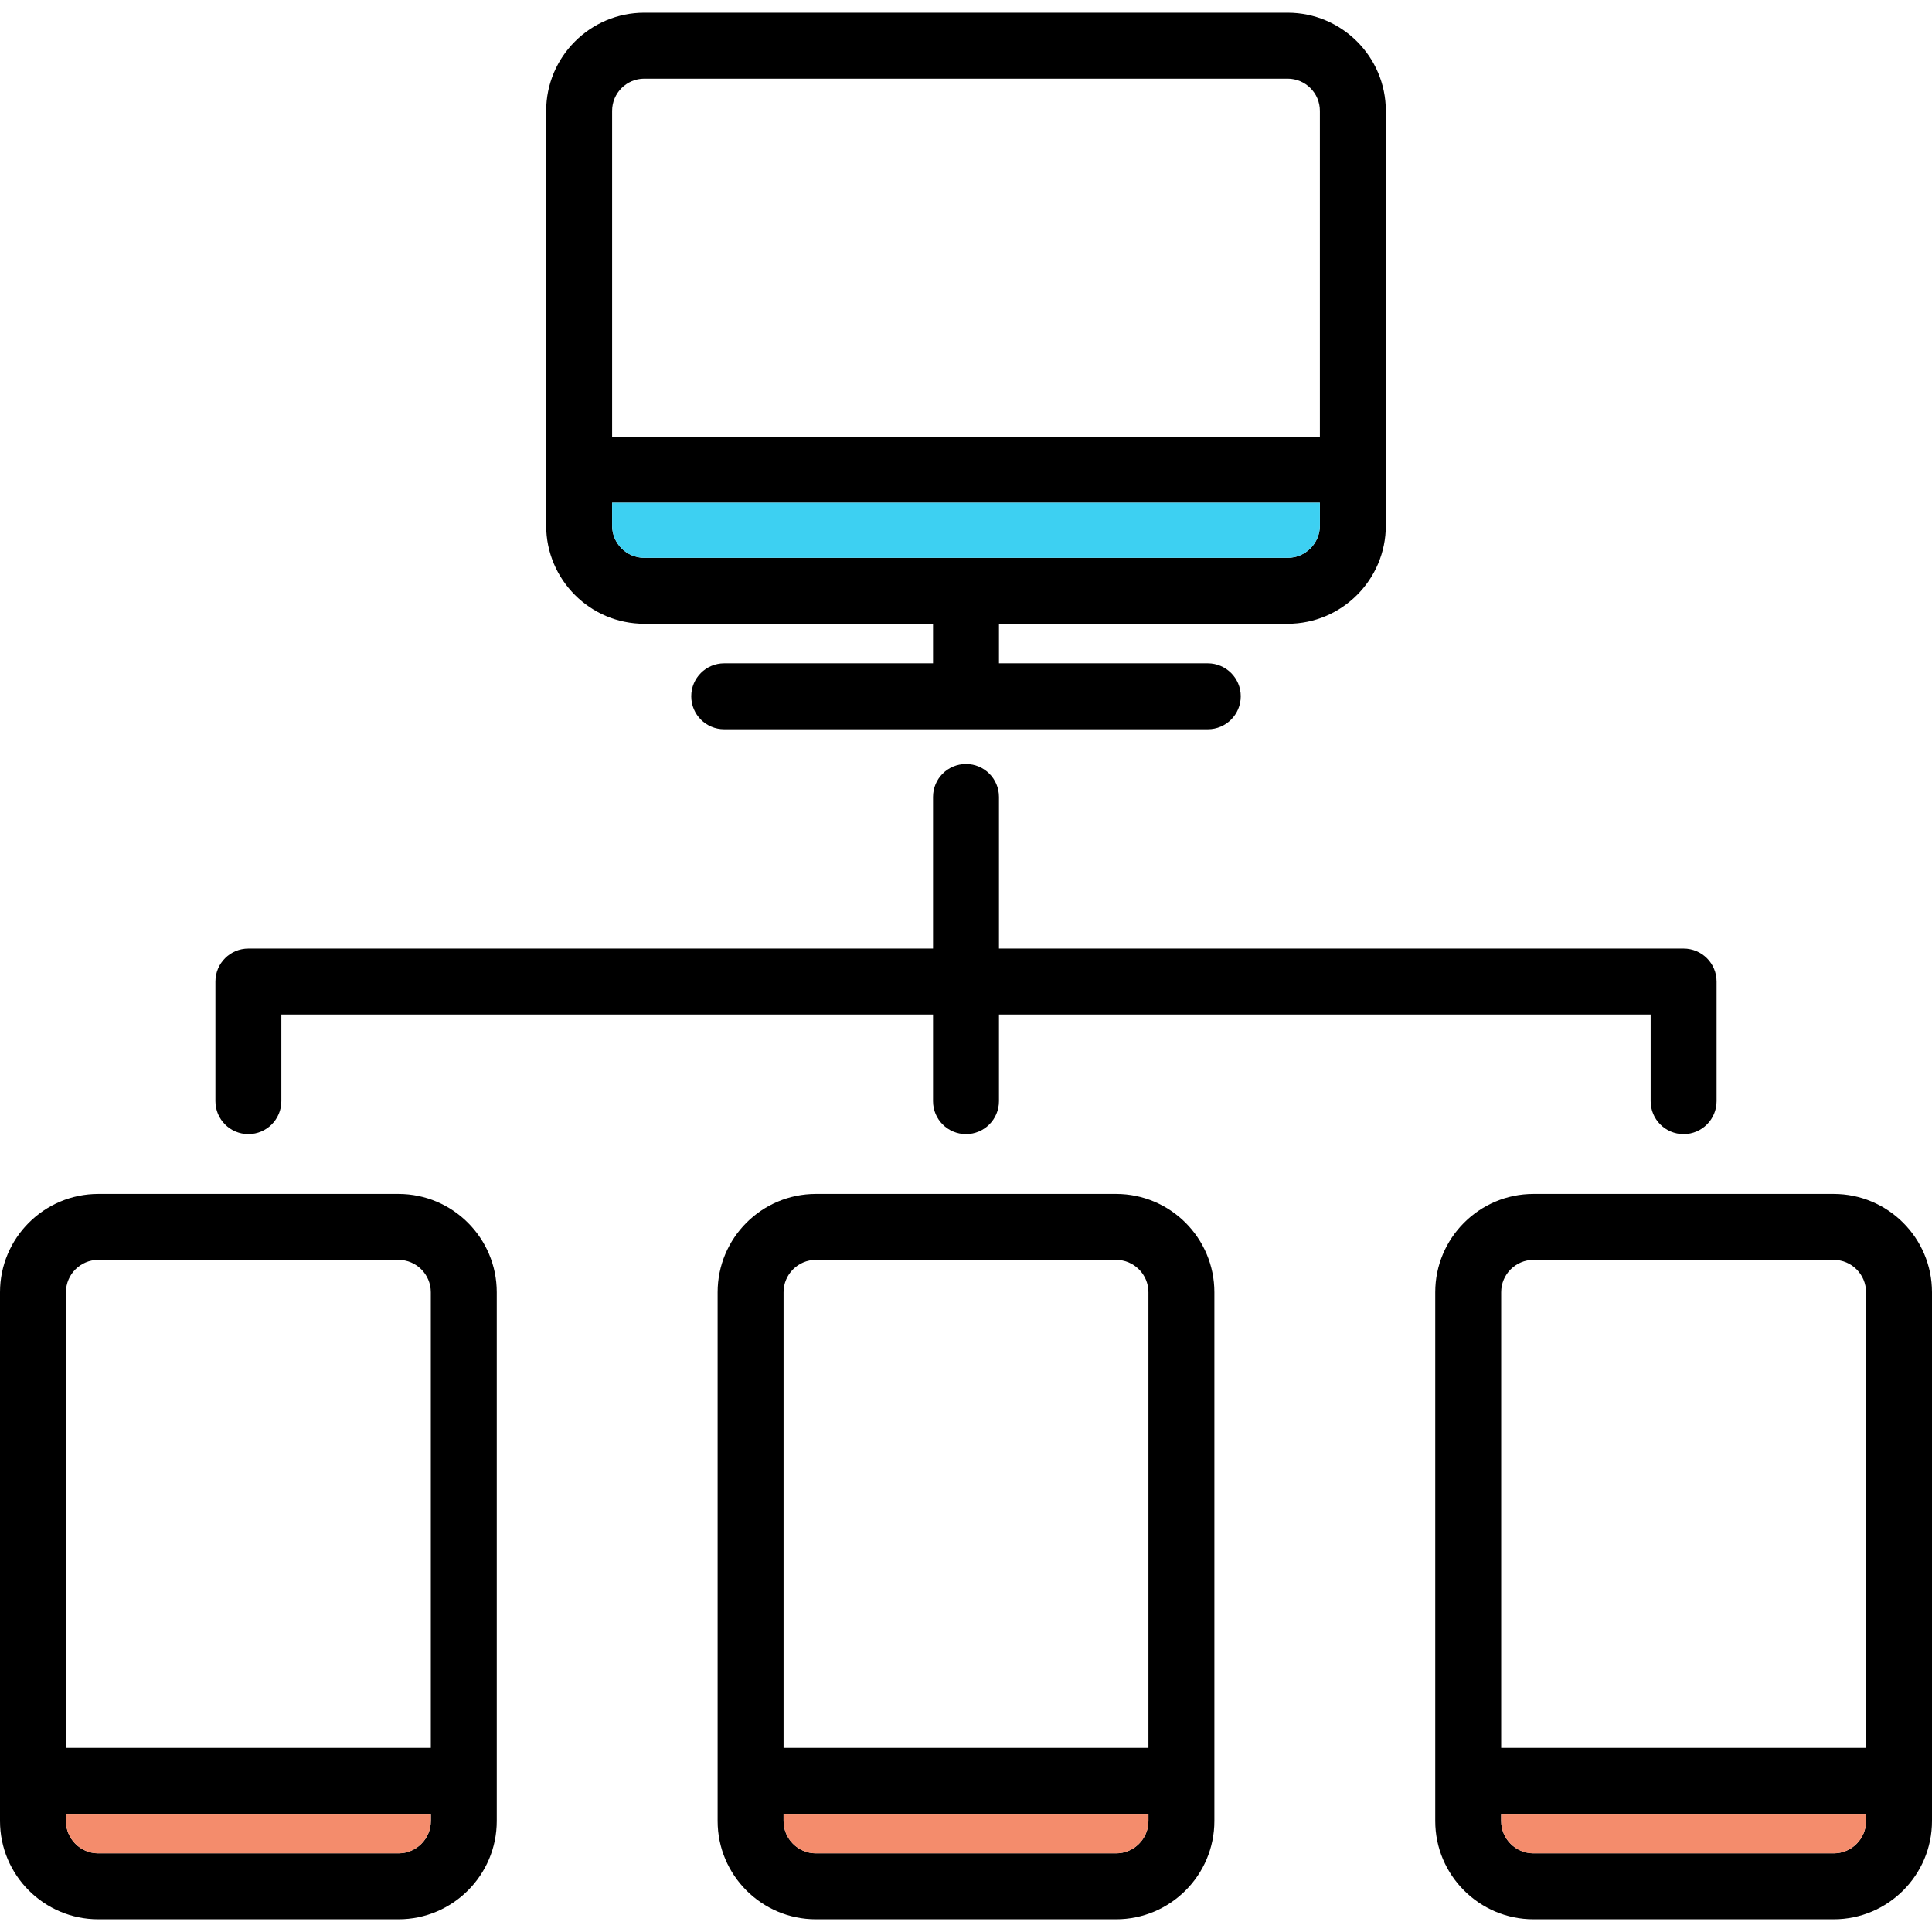
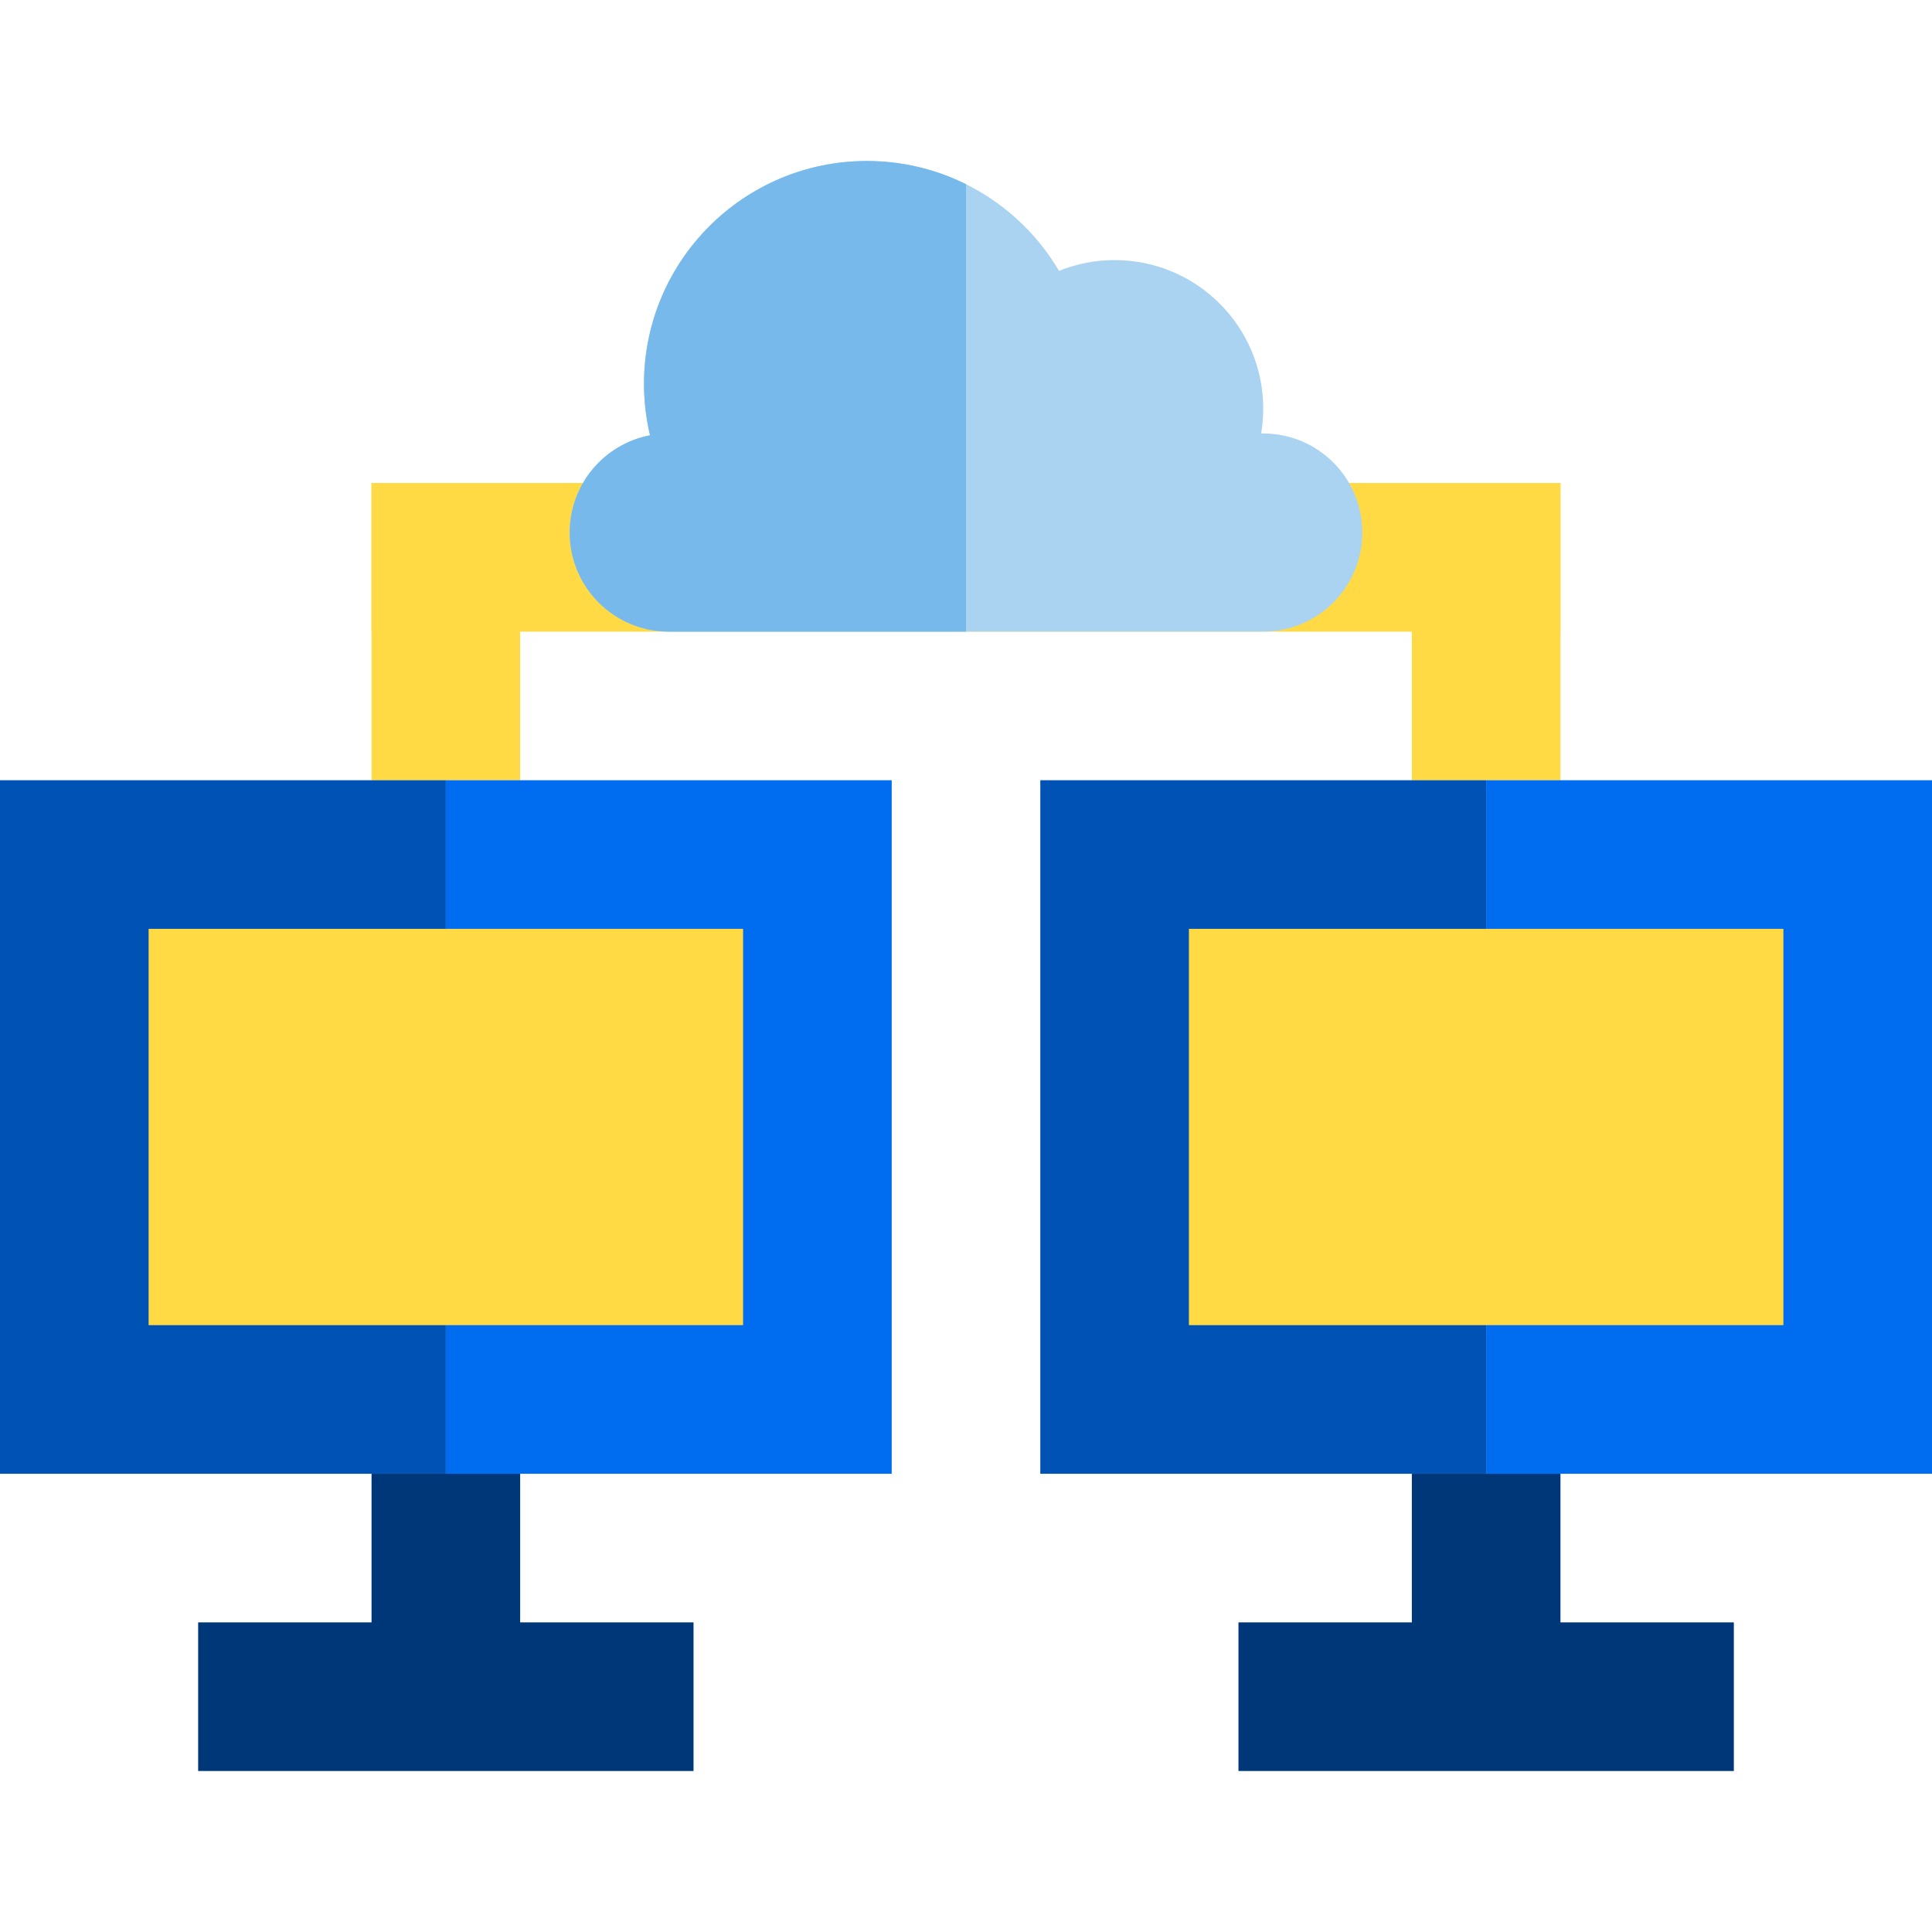
- <svg xmlns="http://www.w3.org/2000/svg" version="1.1" id="Capa_1" x="0px" y="0px" viewBox="0 0 439.48 439.48" style="enable-background:new 0 0 439.48 439.48;" xml:space="preserve">
-   <g>
-     <path d="M439.48,293.95v120.29c0,12.32-10.03,22.35-22.36,22.35h-68.29c-12.32,0-22.35-10.03-22.35-22.35V293.95   c0-12.33,10.03-22.36,22.35-22.36h68.29C429.45,271.59,439.48,281.62,439.48,293.95z M424.48,414.24v-1.65h-83v1.65   c0,4.05,3.3,7.35,7.35,7.35h68.29C421.18,421.59,424.48,418.29,424.48,414.24z M424.48,397.59V293.95c0-4.06-3.3-7.36-7.36-7.36   h-68.29c-4.05,0-7.35,3.3-7.35,7.36v103.64H424.48z" />
-     <path style="fill:#F48C6C;" d="M424.48,412.59v1.65c0,4.05-3.3,7.35-7.36,7.35h-68.29c-4.05,0-7.35-3.3-7.35-7.35v-1.65H424.48z" />
-     <path d="M390.48,223.28v27.2c0,4.14-3.36,7.5-7.5,7.5c-4.15,0-7.5-3.36-7.5-7.5v-19.7H227.24v19.7c0,4.14-3.36,7.5-7.5,7.5   c-4.15,0-7.5-3.36-7.5-7.5v-19.7H64v19.7c0,4.14-3.36,7.5-7.5,7.5c-4.15,0-7.5-3.36-7.5-7.5v-27.2c0-4.14,3.35-7.5,7.5-7.5h155.74   v-34.49c0-4.15,3.35-7.5,7.5-7.5c4.14,0,7.5,3.35,7.5,7.5v34.49h155.74C387.12,215.78,390.48,219.14,390.48,223.28z" />
-     <path d="M315.24,25.21v94.35c0,12.31-10.02,22.33-22.33,22.33h-65.67v9h47.5c4.14,0,7.5,3.36,7.5,7.5s-3.36,7.5-7.5,7.5h-110   c-4.15,0-7.5-3.36-7.5-7.5s3.35-7.5,7.5-7.5h47.5v-9h-65.68c-12.31,0-22.32-10.02-22.32-22.33V25.21   c0-12.31,10.01-22.32,22.32-22.32h146.35C305.22,2.89,315.24,12.9,315.24,25.21z M300.24,119.56v-5.2h-161v5.2   c0,4.04,3.28,7.33,7.32,7.33h146.35C296.95,126.89,300.24,123.6,300.24,119.56z M300.24,99.36V25.21c0-4.04-3.29-7.32-7.33-7.32   H146.56c-4.04,0-7.32,3.28-7.32,7.32v74.15H300.24z" />
-     <path style="fill:#3DD0F2;" d="M300.24,114.36v5.2c0,4.04-3.29,7.33-7.33,7.33H146.56c-4.04,0-7.32-3.29-7.32-7.33v-5.2H300.24z" />
-     <path d="M276.24,293.95v120.29c0,12.32-10.03,22.35-22.36,22.35h-68.29c-12.32,0-22.35-10.03-22.35-22.35V293.95   c0-12.33,10.03-22.36,22.35-22.36h68.29C266.21,271.59,276.24,281.62,276.24,293.95z M261.24,414.24v-1.65h-83v1.65   c0,4.05,3.3,7.35,7.35,7.35h68.29C257.94,421.59,261.24,418.29,261.24,414.24z M261.24,397.59V293.95c0-4.06-3.3-7.36-7.36-7.36   h-68.29c-4.05,0-7.35,3.3-7.35,7.36v103.64H261.24z" />
-     <path style="fill:#F48C6C;" d="M261.24,412.59v1.65c0,4.05-3.3,7.35-7.36,7.35h-68.29c-4.05,0-7.35-3.3-7.35-7.35v-1.65H261.24z" />
-     <path d="M113,293.95v120.29c0,12.32-10.03,22.35-22.36,22.35H22.35C10.03,436.59,0,426.56,0,414.24V293.95   c0-12.33,10.03-22.36,22.35-22.36h68.29C102.97,271.59,113,281.62,113,293.95z M98,414.24v-1.65H15v1.65c0,4.05,3.3,7.35,7.35,7.35   h68.29C94.7,421.59,98,418.29,98,414.24z M98,397.59V293.95c0-4.06-3.3-7.36-7.36-7.36H22.35c-4.05,0-7.35,3.3-7.35,7.36v103.64H98   z" />
-     <path style="fill:#F48C6C;" d="M98,412.59v1.65c0,4.05-3.3,7.35-7.36,7.35H22.35c-4.05,0-7.35-3.3-7.35-7.35v-1.65H98z" />
+ <svg xmlns="http://www.w3.org/2000/svg" version="1.1" id="Capa_1" x="0px" y="0px" viewBox="0 0 390 390" style="enable-background:new 0 0 390 390;" xml:space="preserve">
+   <g id="XMLID_976_">
+     <rect id="XMLID_977_" x="74.998" y="97.5" style="fill:#FFDA44;" width="30" height="60" />
+     <rect id="XMLID_45_" x="75.001" y="97.5" style="fill:#FFDA44;" width="240" height="30" />
+     <rect id="XMLID_978_" x="284.999" y="97.5" style="fill:#FFDA44;" width="30" height="60" />
+     <rect id="XMLID_979_" x="90" y="157.5" style="fill:#006DF0;" width="90" height="140" />
+     <rect id="XMLID_980_" y="157.5" style="fill:#0052B4;" width="90" height="140" />
+     <rect id="XMLID_981_" x="75" y="297.5" style="fill:#003778;" width="30" height="50" />
+     <rect id="XMLID_982_" x="40" y="327.5" style="fill:#003778;" width="100" height="30" />
+     <rect id="XMLID_983_" x="30" y="187.5" style="fill:#FFDA44;" width="120" height="80" />
+     <rect id="XMLID_984_" x="300" y="157.5" style="fill:#006DF0;" width="90" height="140" />
+     <rect id="XMLID_985_" x="210" y="157.5" style="fill:#0052B4;" width="90" height="140" />
+     <rect id="XMLID_986_" x="285" y="297.5" style="fill:#003778;" width="30" height="50" />
+     <rect id="XMLID_987_" x="250" y="327.5" style="fill:#003778;" width="100" height="30" />
+     <rect id="XMLID_988_" x="240" y="187.5" style="fill:#FFDA44;" width="120" height="80" />
+     <g id="XMLID_989_">
+       <path id="XMLID_990_" style="fill:#AAD3F2;" d="M255,87.5h-0.423c0.273-1.627,0.423-3.295,0.423-5c0-16.568-13.432-30-30-30    c-3.969,0-7.753,0.777-11.221,2.178C205.953,41.408,191.52,32.5,175,32.5c-24.853,0-45,20.146-45,45    c0,3.57,0.429,7.039,1.214,10.369C121.98,89.64,115,97.75,115,107.5c0,11.046,8.954,20,20,20h120c11.046,0,20-8.954,20-20    S266.046,87.5,255,87.5z" />
+       <path id="XMLID_991_" style="fill:#78B9EB;" d="M195,37.186c-6.024-2.996-12.814-4.686-20-4.686c-24.853,0-45,20.146-45,45    c0,3.57,0.429,7.039,1.214,10.369C121.98,89.64,115,97.75,115,107.5c0,11.046,8.954,20,20,20h60V37.186z" />
+     </g>
  </g>
  <g>
</g>
  <g>
</g>
  <g>
</g>
  <g>
</g>
  <g>
</g>
  <g>
</g>
  <g>
</g>
  <g>
</g>
  <g>
</g>
  <g>
</g>
  <g>
</g>
  <g>
</g>
  <g>
</g>
  <g>
</g>
  <g>
</g>
</svg>
